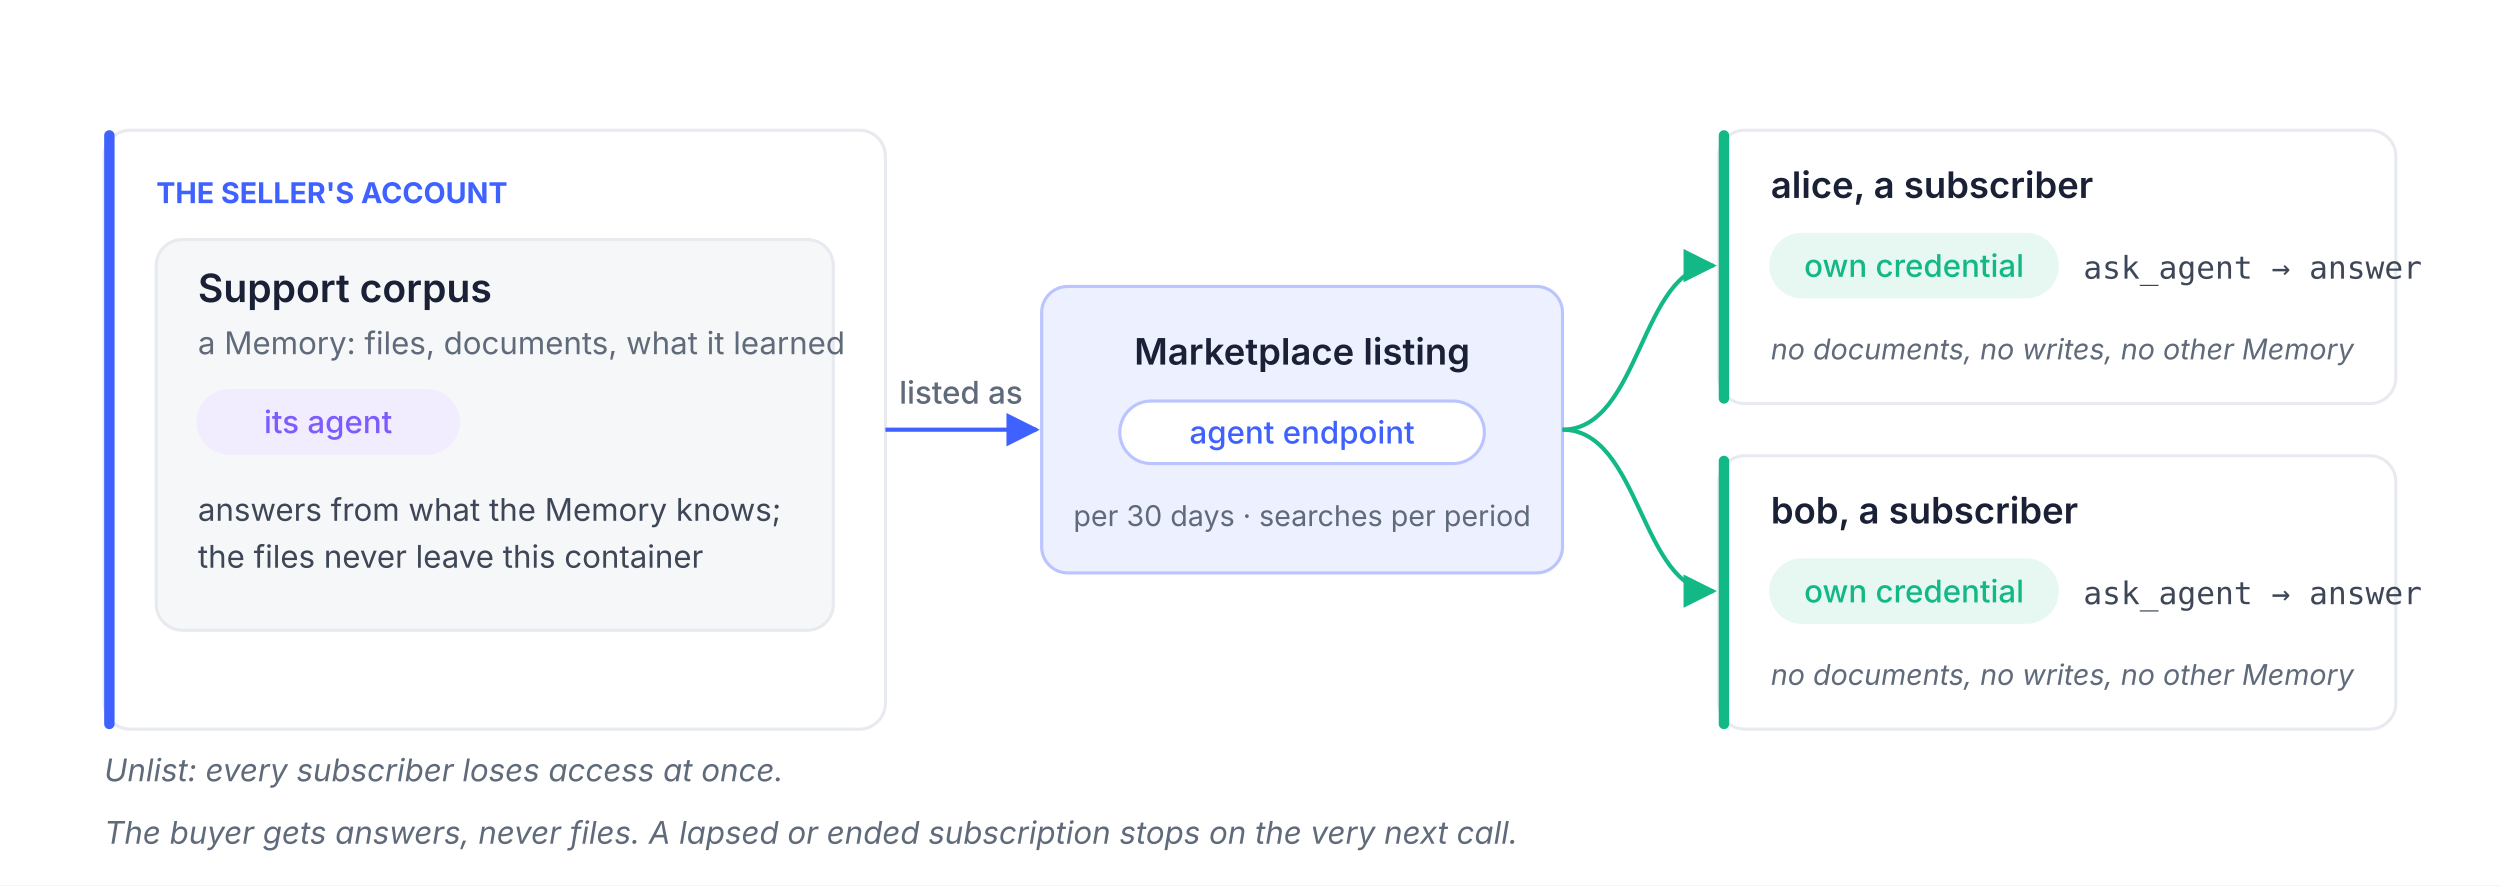
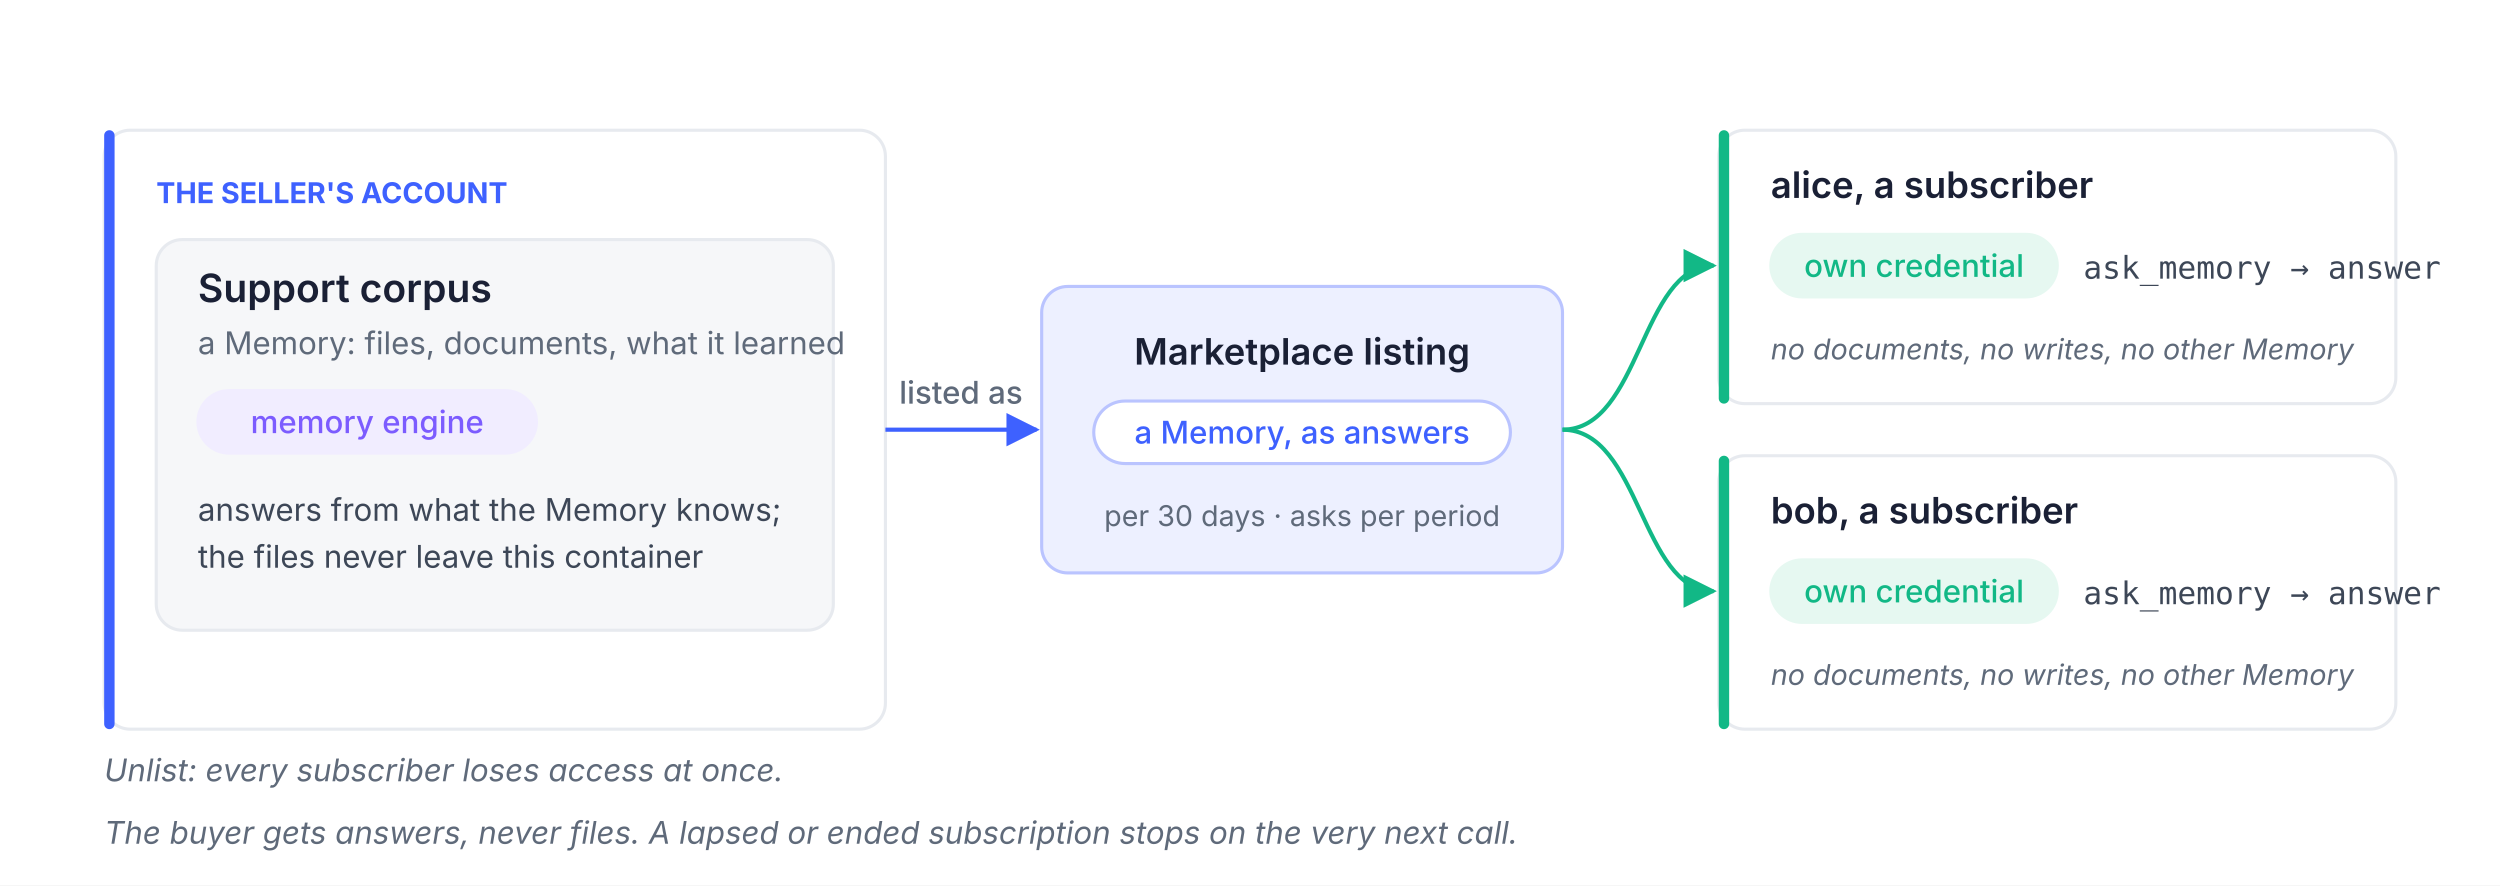
<svg xmlns="http://www.w3.org/2000/svg" viewBox="0 0 960 340" width="960" height="340" role="img" font-family="Inter, 'Noto Sans', 'Helvetica Neue', Arial, sans-serif">
  <defs>
    <marker id="arr-s" viewBox="0 0 10 10" refX="9" refY="5" markerWidth="8" markerHeight="8" orient="auto-start-reverse">
      <path d="M 0 0 L 10 5 L 0 10 z" fill="#8a94a3" />
    </marker>
    <marker id="arr-b" viewBox="0 0 10 10" refX="9" refY="5" markerWidth="8" markerHeight="8" orient="auto-start-reverse">
      <path d="M 0 0 L 10 5 L 0 10 z" fill="#3e61ff" />
    </marker>
    <marker id="arr-g" viewBox="0 0 10 10" refX="9" refY="5" markerWidth="8" markerHeight="8" orient="auto-start-reverse">
      <path d="M 0 0 L 10 5 L 0 10 z" fill="#12b886" />
    </marker>
    <marker id="arr-d" viewBox="0 0 10 10" refX="9" refY="5" markerWidth="8" markerHeight="8" orient="auto-start-reverse">
      <path d="M 0 0 L 10 5 L 0 10 z" fill="#d64545" />
    </marker>
  </defs>
  <rect width="960" height="340" fill="#ffffff" />
  <rect x="40" y="50" width="300" height="230" rx="10" fill="#fff" stroke="#e7eaef" stroke-width="1.2" />
  <rect x="40" y="50" width="4" height="230" rx="2" fill="#3e61ff" />
  <text x="60" y="78" font-family="Inter, 'Noto Sans', 'Helvetica Neue', Arial, sans-serif" font-size="11" font-weight="700" fill="#3e61ff" text-anchor="start">THE SELLER'S ACCOUNT</text>
  <rect x="60" y="92" width="260" height="150" rx="10" fill="#f6f7f9" stroke="#e7eaef" stroke-width="1.2" />
  <text x="76" y="116" font-family="Inter, 'Noto Sans', 'Helvetica Neue', Arial, sans-serif" font-size="15" font-weight="600" fill="#1a2035" text-anchor="start">Support corpus</text>
  <text x="76" y="136" font-family="Inter, 'Noto Sans', 'Helvetica Neue', Arial, sans-serif" font-size="12" font-weight="400" fill="#5f6a7a" text-anchor="start">a Memory: files, documents, what it learned</text>
-   <rect x="76" y="150" width="100" height="24" rx="12.0" fill="#f1edff" stroke="#f1edff" stroke-width="1.2" />
-   <text x="126.0" y="166.32" font-family="Inter, 'Noto Sans', 'Helvetica Neue', Arial, sans-serif" font-size="12" font-weight="500" fill="#7c5cff" text-anchor="middle">its agent</text>
+   <rect x="76" y="150" width="130" height="24" rx="12.0" fill="#f1edff" stroke="#f1edff" stroke-width="1.2" />
+   <text x="141.0" y="166.32" font-family="Inter, 'Noto Sans', 'Helvetica Neue', Arial, sans-serif" font-size="12" font-weight="500" fill="#7c5cff" text-anchor="middle">memory engine</text>
  <text x="76" y="200" font-family="Inter, 'Noto Sans', 'Helvetica Neue', Arial, sans-serif" font-size="12" font-weight="400" fill="#3d4757" text-anchor="start">answers from what the Memory knows;</text>
  <text x="76" y="218" font-family="Inter, 'Noto Sans', 'Helvetica Neue', Arial, sans-serif" font-size="12" font-weight="400" fill="#3d4757" text-anchor="start">the files never leave this container</text>
  <text x="40" y="300" font-family="Inter, 'Noto Sans', 'Helvetica Neue', Arial, sans-serif" font-size="12" font-weight="400" fill="#5f6a7a" text-anchor="start" font-style="italic">Unlist: every subscriber loses access at once.</text>
  <path d="M 340 165 L 398 165" fill="none" stroke="#3e61ff" stroke-width="1.6" marker-end="url(#arr-b)" />
  <text x="369.0" y="155.0" font-family="Inter, 'Noto Sans', 'Helvetica Neue', Arial, sans-serif" font-size="12" font-weight="500" fill="#5f6a7a" text-anchor="middle">listed as</text>
  <rect x="400" y="110" width="200" height="110" rx="10" fill="#edf0ff" stroke="#bac4ff" stroke-width="1.2" />
  <text x="500" y="140" font-family="Inter, 'Noto Sans', 'Helvetica Neue', Arial, sans-serif" font-size="14" font-weight="600" fill="#1a2035" text-anchor="middle">Marketplace listing</text>
-   <rect x="430" y="154" width="140" height="24" rx="12.0" fill="#fff" stroke="#bac4ff" stroke-width="1.2" />
-   <text x="500.0" y="170.32" font-family="Inter, 'Noto Sans', 'Helvetica Neue', Arial, sans-serif" font-size="12" font-weight="500" fill="#3e61ff" text-anchor="middle">agent endpoint</text>
-   <text x="500" y="202" font-family="Inter, 'Noto Sans', 'Helvetica Neue', Arial, sans-serif" font-size="11" font-weight="400" fill="#5f6a7a" text-anchor="middle">per 30 days · searches per period</text>
+   <rect x="420" y="154" width="160" height="24" rx="12.0" fill="#fff" stroke="#bac4ff" stroke-width="1.2" />
+   <text x="500.0" y="170.32" font-family="Inter, 'Noto Sans', 'Helvetica Neue', Arial, sans-serif" font-size="12" font-weight="500" fill="#3e61ff" text-anchor="middle">a Memory, as answers</text>
+   <text x="500" y="202" font-family="Inter, 'Noto Sans', 'Helvetica Neue', Arial, sans-serif" font-size="11" font-weight="400" fill="#5f6a7a" text-anchor="middle">per 30 days · asks per period</text>
  <rect x="660" y="50" width="260" height="105" rx="10" fill="#fff" stroke="#e7eaef" stroke-width="1.2" />
  <rect x="660" y="50" width="4" height="105" rx="2" fill="#12b886" />
  <text x="680" y="76" font-family="Inter, 'Noto Sans', 'Helvetica Neue', Arial, sans-serif" font-size="14" font-weight="600" fill="#1a2035" text-anchor="start">alice, a subscriber</text>
  <rect x="680" y="90" width="110" height="24" rx="12.0" fill="#e6f8f1" stroke="#e6f8f1" stroke-width="1.2" />
  <text x="735.0" y="106.32" font-family="Inter, 'Noto Sans', 'Helvetica Neue', Arial, sans-serif" font-size="12" font-weight="500" fill="#12b886" text-anchor="middle">own credential</text>
-   <text x="800" y="107" font-family="'JetBrains Mono', SFMono-Regular, Menlo, Consolas, monospace" font-size="12" font-weight="400" fill="#3d4757" text-anchor="start">ask_agent → answer</text>
+   <text x="800" y="107" font-family="'JetBrains Mono', SFMono-Regular, Menlo, Consolas, monospace" font-size="12" font-weight="400" fill="#3d4757" text-anchor="start">ask_memory → answer</text>
  <text x="680" y="138" font-family="Inter, 'Noto Sans', 'Helvetica Neue', Arial, sans-serif" font-size="11" font-weight="400" fill="#5f6a7a" text-anchor="start" font-style="italic">no documents, no writes, no other Memory</text>
  <path d="M 600 165 C 630 165, 630 102, 658 102" fill="none" stroke="#12b886" stroke-width="1.6" marker-end="url(#arr-g)" />
  <rect x="660" y="175" width="260" height="105" rx="10" fill="#fff" stroke="#e7eaef" stroke-width="1.2" />
  <rect x="660" y="175" width="4" height="105" rx="2" fill="#12b886" />
  <text x="680" y="201" font-family="Inter, 'Noto Sans', 'Helvetica Neue', Arial, sans-serif" font-size="14" font-weight="600" fill="#1a2035" text-anchor="start">bob, a subscriber</text>
  <rect x="680" y="215" width="110" height="24" rx="12.0" fill="#e6f8f1" stroke="#e6f8f1" stroke-width="1.2" />
  <text x="735.0" y="231.32" font-family="Inter, 'Noto Sans', 'Helvetica Neue', Arial, sans-serif" font-size="12" font-weight="500" fill="#12b886" text-anchor="middle">own credential</text>
-   <text x="800" y="232" font-family="'JetBrains Mono', SFMono-Regular, Menlo, Consolas, monospace" font-size="12" font-weight="400" fill="#3d4757" text-anchor="start">ask_agent → answer</text>
+   <text x="800" y="232" font-family="'JetBrains Mono', SFMono-Regular, Menlo, Consolas, monospace" font-size="12" font-weight="400" fill="#3d4757" text-anchor="start">ask_memory → answer</text>
  <text x="680" y="263" font-family="Inter, 'Noto Sans', 'Helvetica Neue', Arial, sans-serif" font-size="11" font-weight="400" fill="#5f6a7a" text-anchor="start" font-style="italic">no documents, no writes, no other Memory</text>
  <path d="M 600 165 C 630 165, 630 227, 658 227" fill="none" stroke="#12b886" stroke-width="1.6" marker-end="url(#arr-g)" />
  <text x="40" y="324" font-family="Inter, 'Noto Sans', 'Helvetica Neue', Arial, sans-serif" font-size="12" font-weight="400" fill="#5f6a7a" text-anchor="start" font-style="italic">The buyer gets answers, never files. A lapsed or ended subscription stops on the very next call.</text>
</svg>
